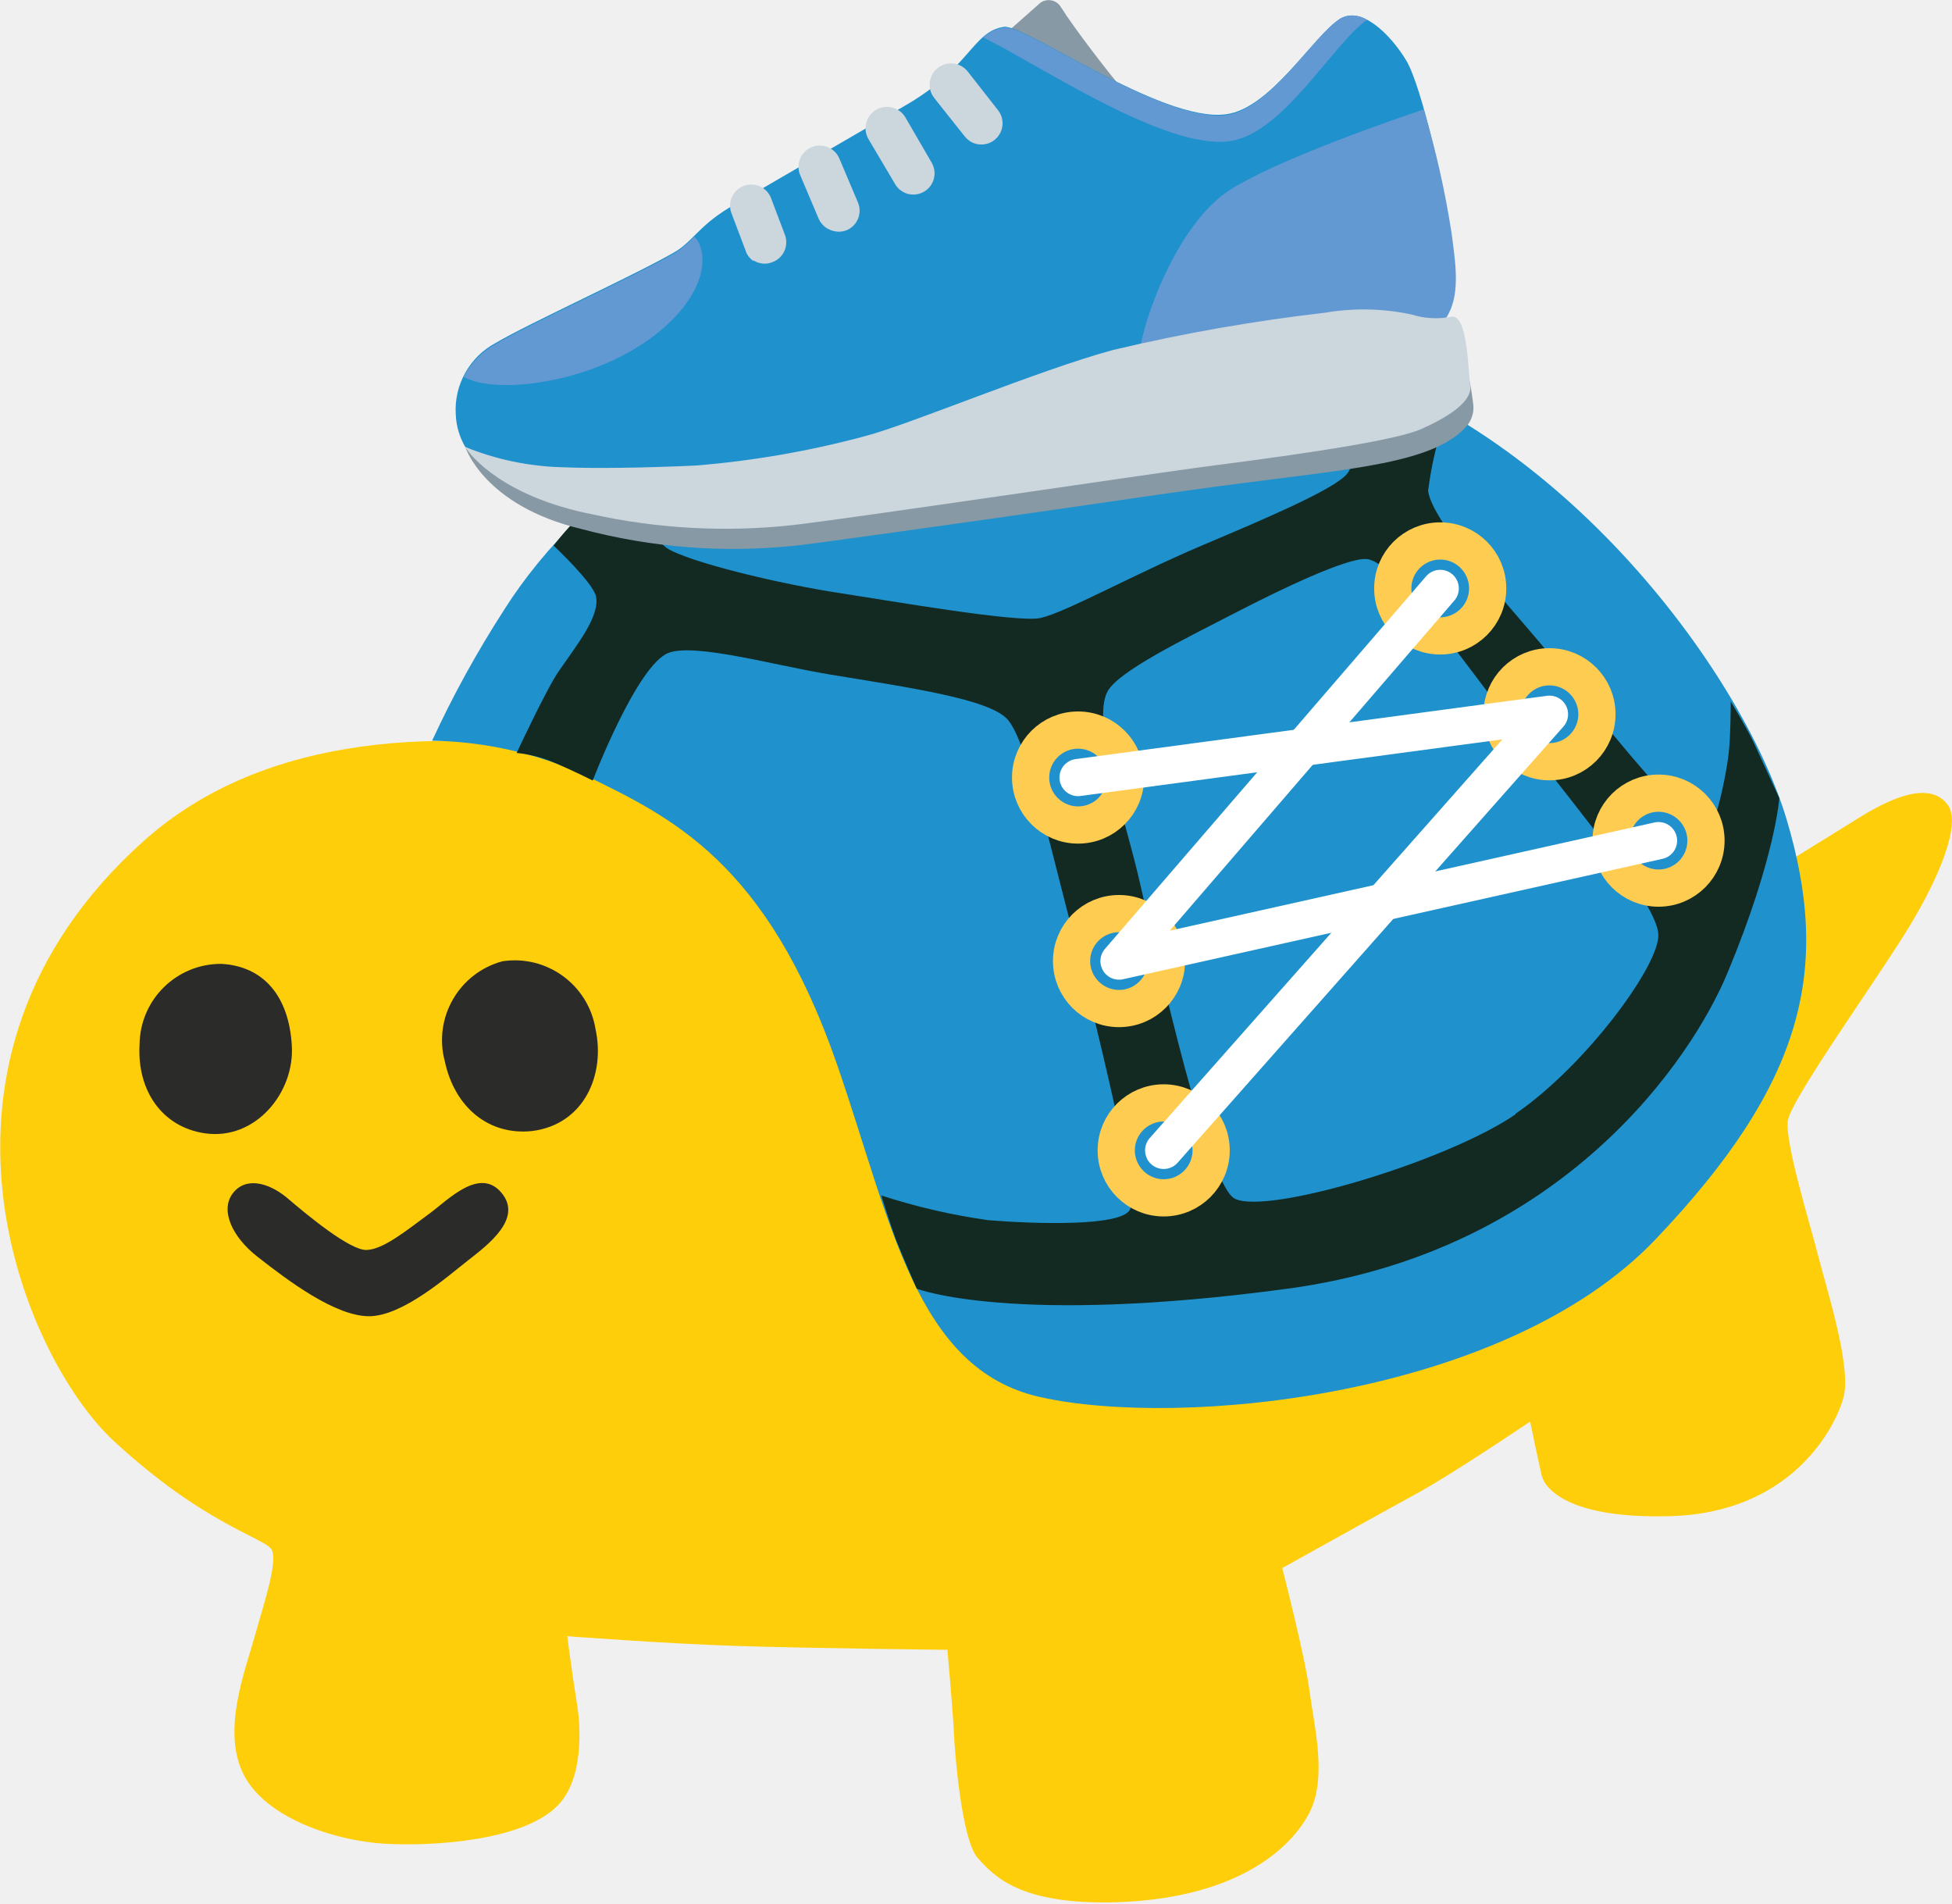
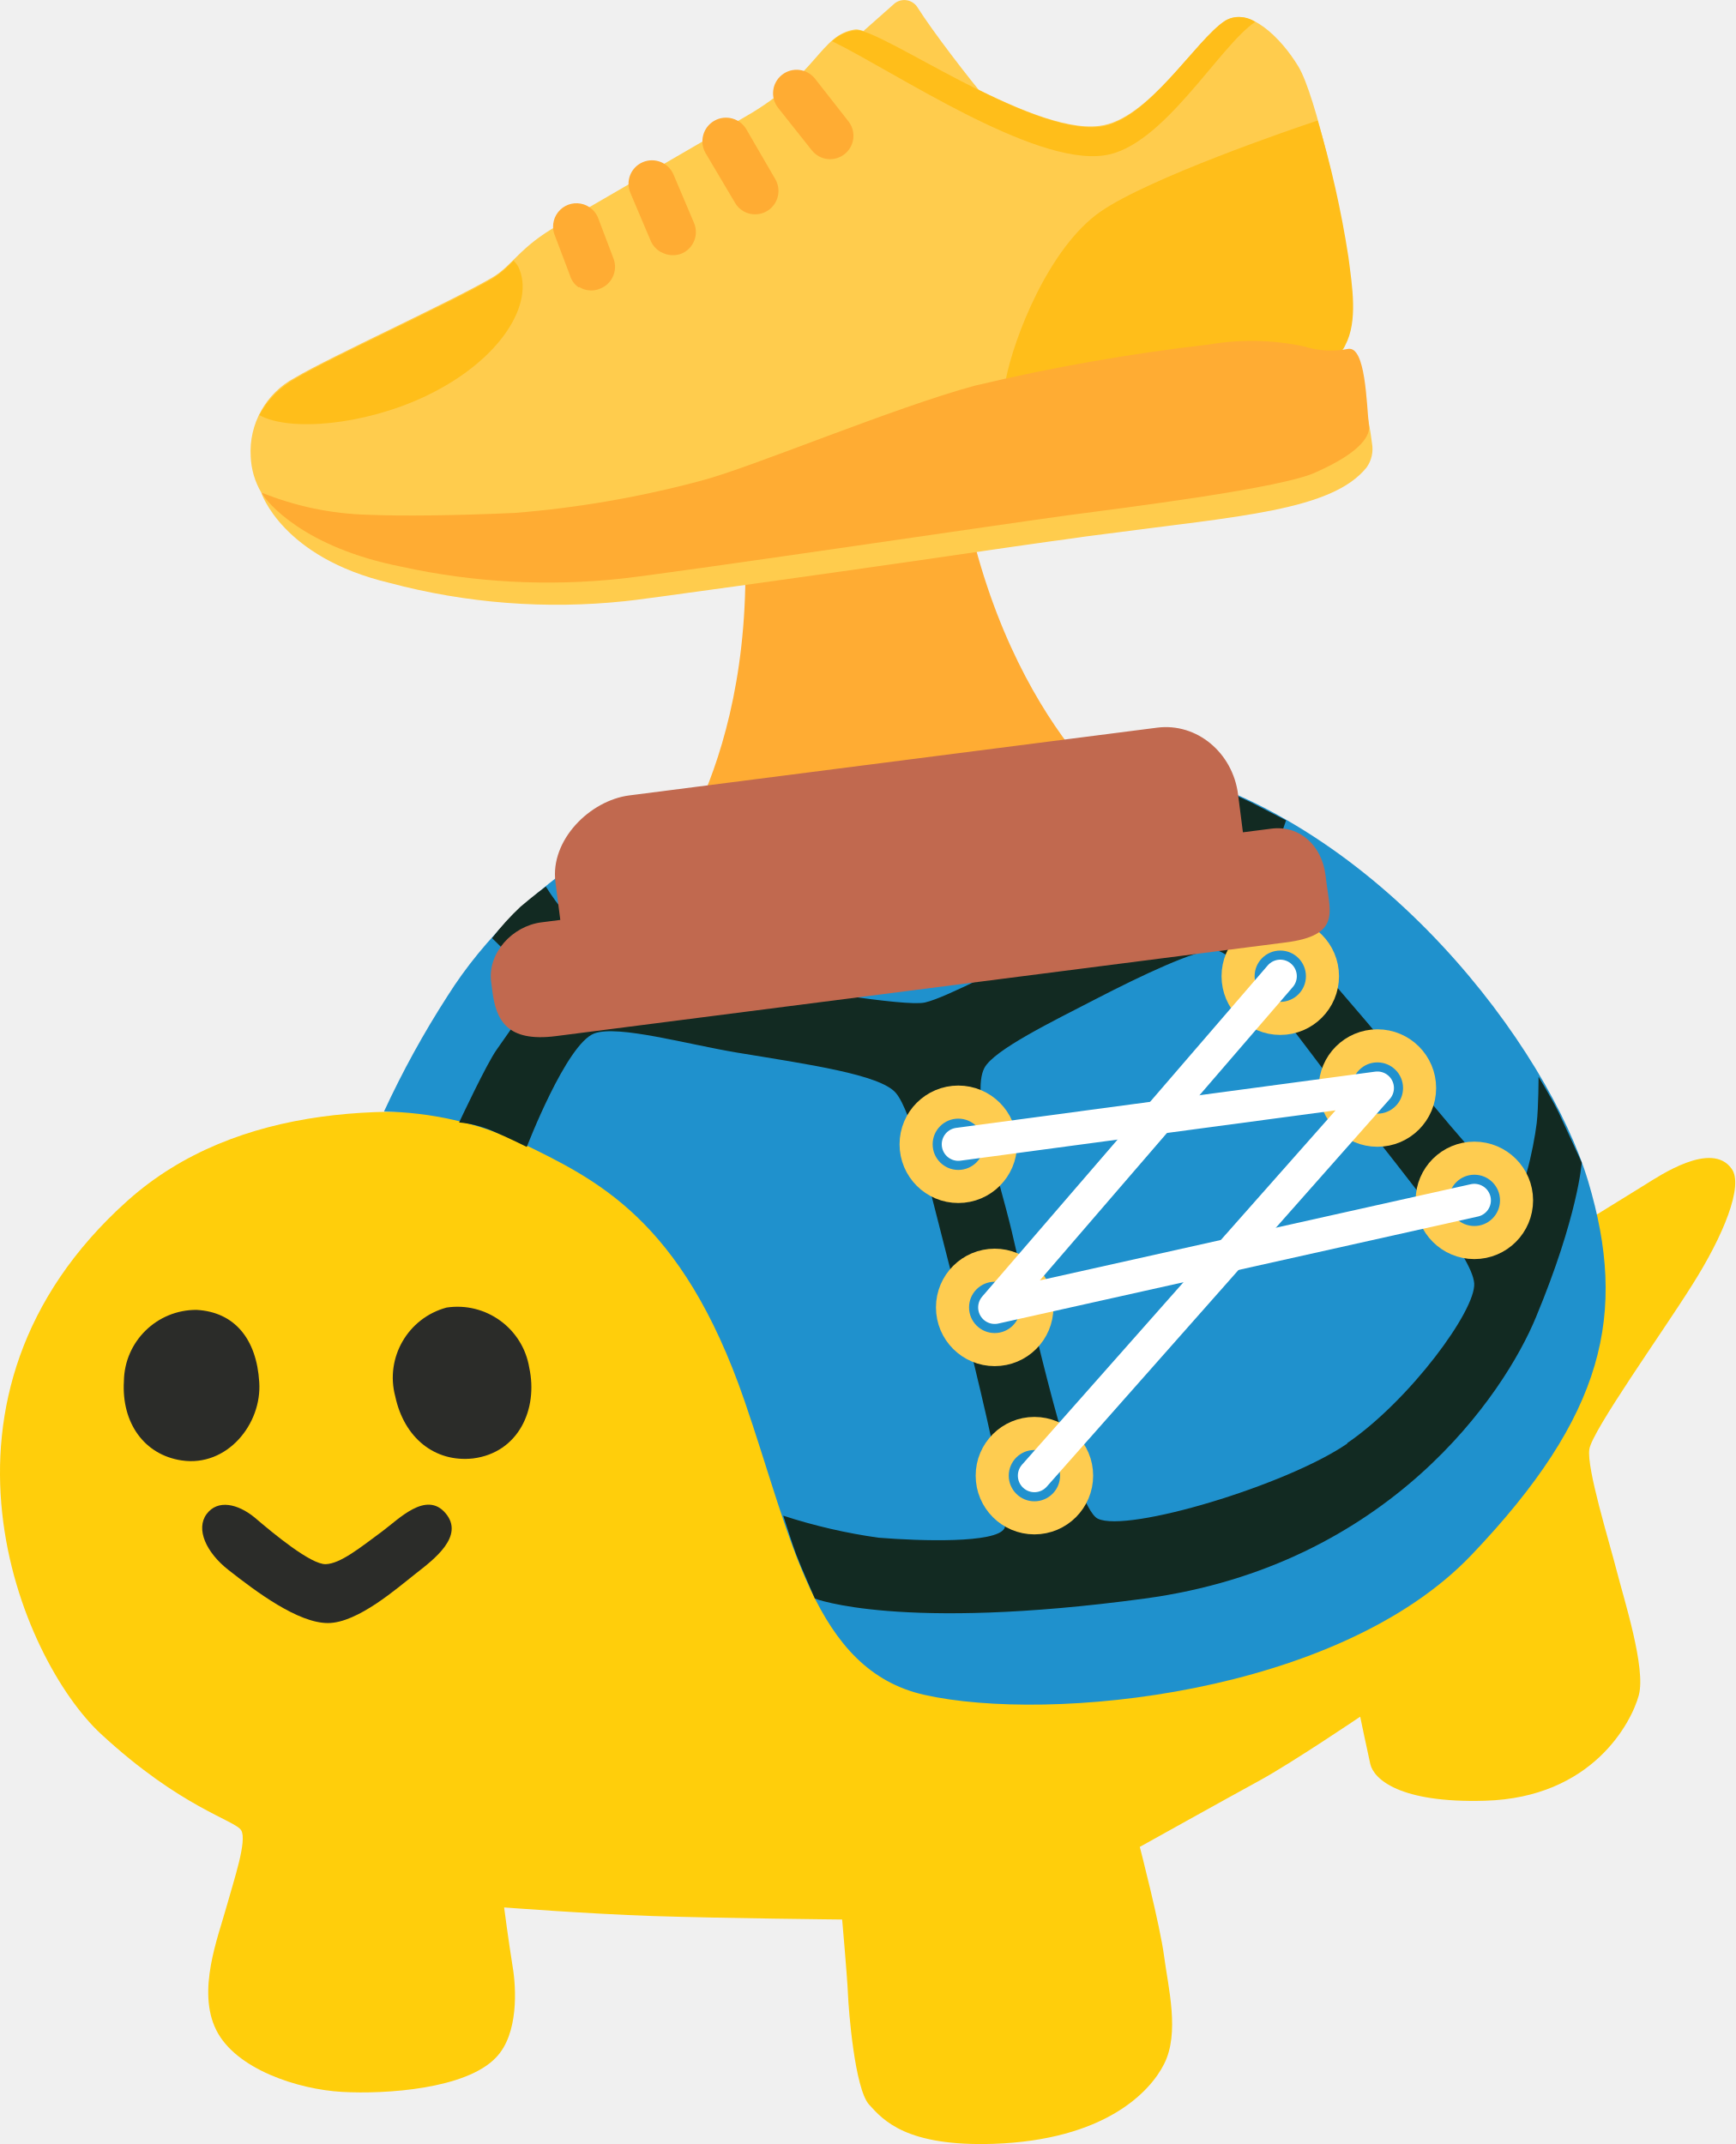
- <svg xmlns="http://www.w3.org/2000/svg" width="37mm" height="36.07mm" viewBox="0 0 104.89 102.23">
-   <defs>
-     <style>
+ <svg xmlns="http://www.w3.org/2000/svg" width="36.995mm" height="45.716mm" viewBox="0 0 104.875 129.568" version="1.1" id="svg54">
+   <defs id="defs4">
+     <style id="style2">
      .cls-1 {
        fill: #ffce0b;
      }

      .cls-2 {
        fill: #1f91cd;
      }

      .cls-3 {
        fill: #122a22;
      }

      .cls-4 {
        fill: #8899a6;
      }

      .cls-5 {
        fill: #6399d2;
      }

      .cls-6 {
        fill: #ccd6dd;
      }

      .cls-7 {
        fill: #2b2c29;
      }

      .cls-8 {
        fill: #2191ce;
        stroke: #fecc50;
      }

      .cls-8, .cls-9 {
        stroke-linejoin: round;
        stroke-width: 2px;
      }

      .cls-9 {
        fill: none;
        stroke: #fff;
        stroke-linecap: round;
      }
    </style>
  </defs>
-   <g id="Layer_2" data-name="Layer 2">
+   <g id="Layer_2" data-name="Layer 2" transform="translate(-0.01138548,27.39336)">
    <g id="grid">
      <g id="ml_copy" data-name="ml copy">
        <g id="thieves">
-           <g>
-             <path class="cls-1" d="M95.19,46.83l4.27-2.64c.86-.53,4-2.66,5.21-.95.73,1-.46,4-2.42,7.08-1.79,2.85-6,8.74-6.18,9.87s1.21,5.61,1.65,7.34,1.78,5.89,1.34,7.53-2.8,6.2-9.3,6.38c-5.16.15-6.72-1.31-6.93-2.22-.15-.66-.61-2.86-.61-2.86s-4.14,2.8-6.1,3.87-7.22,4-7.22,4,1.22,4.71,1.47,6.62.95,4.62,0,6.5c-.85,1.7-3.59,4.6-10.32,4.83-5.25.17-6.64-1.41-7.51-2.37s-1.24-5.7-1.28-6.7-.35-4.49-.35-4.49-7.13-.07-11.43-.21c-3.9-.13-9-.52-9-.52s.27,2.06.51,3.55c.23,1.32.37,4.11-1,5.52-1.79,1.9-6.63,2.23-9.3,2.08s-6.43-1.37-7.61-3.74.11-5.6.62-7.45c.45-1.62,1.26-4,.89-4.62s-3.64-1.35-8.48-5.83S-5.5,57,7.72,45.17s38.91-.58,40.27.2S95.19,46.83,95.19,46.83Z" />
-             <path class="cls-2" d="M52.77,18.37c-12.34,1.05-21.37,7.54-25.7,14.41a56.86,56.86,0,0,0-3.85,7,20.65,20.65,0,0,1,8.2,1.85C36,43.87,41.2,46.22,45,57.24c2.88,8.33,4.19,16.3,10.88,17.8,7.57,1.7,25,0,33.06-8.45S98.39,52,96,44s-12.57-21.76-26-25C64.12,17.67,58.37,17.9,52.77,18.37Z" />
-             <path class="cls-3" d="M94.22,39.85C93.81,39,93,37.68,93,37.68s0,1.82-.11,2.79c-.19,1.57-.92,4.85-1.43,4.39A105.24,105.24,0,0,1,84,36.07c-1.6-2.18-7.06-7.81-7.26-9.72a19.52,19.52,0,0,1,1-4.17l-2.14-1.1a21.18,21.18,0,0,0-2-.84s-.51,4.37-1.23,5.22-4.63,2.5-7.73,3.81c-3.75,1.59-7.36,3.61-8.73,3.92-1.2.27-8.11-.93-10.72-1.33-3.27-.49-8.22-1.68-9.38-2.44A13.73,13.73,0,0,1,33,26.18s-.77.57-1.53,1.22a15.79,15.79,0,0,0-1.72,1.9s2.13,2,2.28,2.74c.2,1.06-1,2.55-2,4-.61.85-2.27,4.4-2.27,4.4a6.72,6.72,0,0,1,1.93.48c1.11.47,2.16,1,2.16,1s2.39-6.23,4.08-6.86c1.44-.53,5.62.66,8.64,1.16,4.29.71,8.62,1.32,9.58,2.43s2.06,5.86,3.08,9.82c1.12,4.35,4,15.63,3.48,16.52s-5,.76-7.61.55a33.78,33.78,0,0,1-5.75-1.33s.59,1.85.78,2.34c.27.71,1.13,2.67,1.13,2.67s5.12,2,19.93,0,21.75-12.39,23.65-17c2.55-6.13,2.77-9.35,2.77-9.35S94.63,40.72,94.22,39.85Zm-12.78,20c-3.66,2.52-13.29,5.41-15.08,4.54-1.44-.7-4-12.23-5.2-17.37-.78-3.29-2.51-8.27-1.65-9.88.58-1.09,4.14-2.82,6.77-4.18s6.07-3,7.14-2.94c1.52.11,5,5.24,8.39,9.61s7.18,8.91,7.3,10.53S85.22,57.23,81.44,59.82Z" />
-             <g>
-               <path class="cls-4" d="M53.71,2.08,55.89.15A.76.76,0,0,1,57,.36c.75,1.19,2.57,3.54,3.26,4.35-2-.37-5.13-.61-6.25-1.42C53.58,3,53.29,2.39,53.71,2.08ZM25,24c.32.53,6.51,6.41,27.94,2.17,6.48-1.29,25.89-5.36,26-5.84,0,0,.14.65.21,1.27a1.55,1.55,0,0,1-.26,1.18c-1.69,2.11-6.25,2.38-12.78,3.25l-.93.12-.62.09c-1,.13-4,.56-7.4,1.06-4.71.68-14.14,2-14.41,2a31.63,31.63,0,0,1-11.5-.89C26,27.16,25,24,25,24Z" />
-               <path class="cls-2" d="M25,24a3.77,3.77,0,0,1-.51-1.74,4.07,4.07,0,0,1,2.15-3.85c1.77-1.05,7.54-3.67,9.63-4.89,1-.59,1.33-1.5,3.25-2.57l9.1-5.28c3.5-2,3.64-4,5.33-4.24,1.13-.15,8.48,5.15,11.91,4.7C68.26,5.85,70.56,1.93,72,1c1.14-.71,2.7.81,3.56,2.23s2.09,7.15,2.3,8.7.59,3.33,0,4.58l-.6,1.25s-28.93,7-36.31,7.57C28.35,26.26,25,24,25,24Z" />
-               <path class="cls-5" d="M52.83,2A2,2,0,0,1,54,1.47c1.13-.15,8.48,5.15,11.91,4.7C68.26,5.85,70.56,1.92,72,1a1.4,1.4,0,0,1,1.46.06c-1.76,1.17-4.51,6.13-7.38,6.51C62.61,8.06,55.88,3.49,52.83,2Z" />
-               <path class="cls-5" d="M61.29,18.54c.4-2.08,2.11-6.49,4.64-8.24,2.37-1.63,9.26-4,10.57-4.43A49.24,49.24,0,0,1,78,12.51c.19,1.46.47,3.13-.15,4.31a1.28,1.28,0,0,1-.45.54S61.27,18.62,61.29,18.54Z" />
-               <path class="cls-6" d="M52.18,7.61a1.14,1.14,0,0,0,1.45-1.7L52,3.83A1.14,1.14,0,1,0,50.2,5.25l1.65,2.08A1.26,1.26,0,0,0,52.18,7.61Zm-3.67,2.68a1.14,1.14,0,0,0,1.56-1.55L48.66,6.31a1.14,1.14,0,1,0-2,1.14L48.1,9.88A1.08,1.08,0,0,0,48.51,10.29Zm-4,2a1.16,1.16,0,0,0,1,.06,1.14,1.14,0,0,0,.59-1.49l-1-2.36A1.14,1.14,0,0,0,43,9.4l1,2.36A1.16,1.16,0,0,0,44.5,12.29Zm-4,1.7a1.1,1.1,0,0,0,1,.08,1.14,1.14,0,0,0,.67-1.46l-.72-1.9a1.14,1.14,0,1,0-2.13.8l.72,1.9A1.08,1.08,0,0,0,40.47,14ZM78,17a4.35,4.35,0,0,1-2.17-.12,12.35,12.35,0,0,0-4.64-.09,97.42,97.42,0,0,0-11.38,2c-4,1.08-10.92,4-13.33,4.63A50.64,50.64,0,0,1,37.36,25c-2.9.13-5.51.16-7.14.09A14.81,14.81,0,0,1,25,24c.29.5,2.08,2.68,6.83,3.62a33.33,33.33,0,0,0,10.75.58c2.92-.33,19.15-2.74,21.78-3.09S74.87,23.79,76.45,23C78.7,22,79.08,21.17,79,20.73,78.88,19.64,78.84,16.89,78,17Z" />
-               <path class="cls-5" d="M26.67,18.45c1.77-1.05,7.54-3.67,9.63-4.89a5.07,5.07,0,0,0,1-.86,1.18,1.18,0,0,1,.24.31c.82,1.72-.81,4.53-4.53,6.3-3,1.42-6.63,1.74-8.1.92A4.4,4.4,0,0,1,26.67,18.45Z" />
+           <g id="g48">
+             <path class="cls-1" d="m 95.19,46.83 4.27,-2.64 c 0.86,-0.53 4,-2.66 5.21,-0.95 0.73,1 -0.46,4 -2.42,7.08 -1.79,2.85 -6,8.74 -6.18,9.87 -0.18,1.13 1.21,5.61 1.65,7.34 0.44,1.73 1.78,5.89 1.34,7.53 -0.44,1.64 -2.8,6.2 -9.3,6.38 -5.16,0.15 -6.72,-1.31 -6.93,-2.22 -0.15,-0.66 -0.61,-2.86 -0.61,-2.86 0,0 -4.14,2.8 -6.1,3.87 -1.96,1.07 -7.22,4 -7.22,4 0,0 1.22,4.71 1.47,6.62 0.25,1.91 0.95,4.62 0,6.5 -0.85,1.7 -3.59,4.6 -10.32,4.83 -5.25,0.17 -6.64,-1.41 -7.51,-2.37 -0.87,-0.96 -1.24,-5.7 -1.28,-6.7 -0.04,-1 -0.35,-4.49 -0.35,-4.49 0,0 -7.13,-0.07 -11.43,-0.21 -3.9,-0.13 -9,-0.52 -9,-0.52 0,0 0.27,2.06 0.51,3.55 0.23,1.32 0.37,4.11 -1,5.52 -1.79,1.9 -6.63,2.23 -9.3,2.08 -2.67,-0.15 -6.43,-1.37 -7.61,-3.74 -1.18,-2.37 0.11,-5.6 0.62,-7.45 0.45,-1.62 1.26,-4 0.89,-4.62 C 14.22,82.61 10.95,81.88 6.11,77.4 1.27,72.92 -5.5,57 7.72,45.17 c 13.22,-11.83 38.91,-0.58 40.27,0.2 1.36,0.78 47.2,1.46 47.2,1.46 z" id="path6" />
+             <path class="cls-2" d="M 52.77,18.37 C 40.43,19.42 31.4,25.91 27.07,32.78 a 56.86,56.86 0 0 0 -3.85,7 20.65,20.65 0 0 1 8.2,1.85 C 36,43.87 41.2,46.22 45,57.24 c 2.88,8.33 4.19,16.3 10.88,17.8 7.57,1.7 25,0 33.06,-8.45 C 97,58.14 98.39,52 96,44 93.61,36 83.43,22.24 70,19 64.12,17.67 58.37,17.9 52.77,18.37 Z" id="path8" />
+             <path class="cls-3" d="M 94.22,39.85 C 93.81,39 93,37.68 93,37.68 c 0,0 0,1.82 -0.11,2.79 -0.19,1.57 -0.92,4.85 -1.43,4.39 A 105.24,105.24 0 0 1 84,36.07 c -1.6,-2.18 -7.06,-7.81 -7.26,-9.72 a 19.52,19.52 0 0 1 1,-4.17 l -2.14,-1.1 a 21.18,21.18 0 0 0 -2,-0.84 c 0,0 -0.51,4.37 -1.23,5.22 -0.72,0.85 -4.63,2.5 -7.73,3.81 -3.75,1.59 -7.36,3.61 -8.73,3.92 -1.2,0.27 -8.11,-0.93 -10.72,-1.33 -3.27,-0.49 -8.22,-1.68 -9.38,-2.44 A 13.73,13.73 0 0 1 33,26.18 c 0,0 -0.77,0.57 -1.53,1.22 a 15.79,15.79 0 0 0 -1.72,1.9 c 0,0 2.13,2 2.28,2.74 0.2,1.06 -1,2.55 -2,4 -0.61,0.85 -2.27,4.4 -2.27,4.4 a 6.72,6.72 0 0 1 1.93,0.48 c 1.11,0.47 2.16,1 2.16,1 0,0 2.39,-6.23 4.08,-6.86 1.44,-0.53 5.62,0.66 8.64,1.16 4.29,0.71 8.62,1.32 9.58,2.43 0.96,1.11 2.06,5.86 3.08,9.82 1.12,4.35 4,15.63 3.48,16.52 -0.52,0.89 -5,0.76 -7.61,0.55 a 33.78,33.78 0 0 1 -5.75,-1.33 c 0,0 0.59,1.85 0.78,2.34 0.27,0.71 1.13,2.67 1.13,2.67 0,0 5.12,2 19.93,0 14.81,-2 21.75,-12.39 23.65,-17 2.55,-6.13 2.77,-9.35 2.77,-9.35 0,0 -0.98,-2.15 -1.39,-3.02 z m -12.78,20 c -3.66,2.52 -13.29,5.41 -15.08,4.54 -1.44,-0.7 -4,-12.23 -5.2,-17.37 -0.78,-3.29 -2.51,-8.27 -1.65,-9.88 0.58,-1.09 4.14,-2.82 6.77,-4.18 2.63,-1.36 6.07,-3 7.14,-2.94 1.52,0.11 5,5.24 8.39,9.61 3.39,4.37 7.18,8.91 7.3,10.53 0.12,1.62 -3.89,7.07 -7.67,9.66 z" id="path10" />
+             <g id="g24" style="display:none">
+               <path class="cls-4" d="M 53.71,2.08 55.89,0.15 A 0.76,0.76 0 0 1 57,0.36 C 57.75,1.55 59.57,3.9 60.26,4.71 58.26,4.34 55.13,4.1 54.01,3.29 53.58,3 53.29,2.39 53.71,2.08 Z M 25,24 c 0.32,0.53 6.51,6.41 27.94,2.17 6.48,-1.29 25.89,-5.36 26,-5.84 0,0 0.14,0.65 0.21,1.27 a 1.55,1.55 0 0 1 -0.26,1.18 c -1.69,2.11 -6.25,2.38 -12.78,3.25 l -0.93,0.12 -0.62,0.09 c -1,0.13 -4,0.56 -7.4,1.06 -4.71,0.68 -14.14,2 -14.41,2 A 31.63,31.63 0 0 1 31.25,28.41 C 26,27.16 25,24 25,24 Z" id="path12" />
+               <path class="cls-2" d="m 25,24 a 3.77,3.77 0 0 1 -0.51,-1.74 4.07,4.07 0 0 1 2.15,-3.85 c 1.77,-1.05 7.54,-3.67 9.63,-4.89 1,-0.59 1.33,-1.5 3.25,-2.57 l 9.1,-5.28 c 3.5,-2 3.64,-4 5.33,-4.24 1.13,-0.15 8.48,5.15 11.91,4.7 2.4,-0.28 4.7,-4.2 6.14,-5.13 1.14,-0.71 2.7,0.81 3.56,2.23 0.86,1.42 2.09,7.15 2.3,8.7 0.21,1.55 0.59,3.33 0,4.58 l -0.6,1.25 c 0,0 -28.93,7 -36.31,7.57 C 28.35,26.26 25,24 25,24 Z" id="path14" />
+               <path class="cls-5" d="M 52.83,2 A 2,2 0 0 1 54,1.47 C 55.13,1.32 62.48,6.62 65.91,6.17 68.26,5.85 70.56,1.92 72,1 a 1.4,1.4 0 0 1 1.46,0.06 C 71.7,2.23 68.95,7.19 66.08,7.57 62.61,8.06 55.88,3.49 52.83,2 Z" id="path16" />
+               <path class="cls-5" d="m 61.29,18.54 c 0.4,-2.08 2.11,-6.49 4.64,-8.24 2.37,-1.63 9.26,-4 10.57,-4.43 a 49.24,49.24 0 0 1 1.5,6.64 c 0.19,1.46 0.47,3.13 -0.15,4.31 a 1.28,1.28 0 0 1 -0.45,0.54 c 0,0 -16.13,1.26 -16.11,1.18 z" id="path18" />
+               <path class="cls-6" d="m 52.18,7.61 a 1.14,1.14 0 0 0 1.45,-1.7 L 52,3.83 a 1.146,1.146 0 1 0 -1.8,1.42 l 1.65,2.08 a 1.26,1.26 0 0 0 0.33,0.28 z m -3.67,2.68 A 1.14,1.14 0 0 0 50.07,8.74 L 48.66,6.31 a 1.151,1.151 0 1 0 -2,1.14 l 1.44,2.43 a 1.08,1.08 0 0 0 0.41,0.41 z m -4,2 a 1.16,1.16 0 0 0 1,0.06 1.14,1.14 0 0 0 0.59,-1.49 L 45.1,8.5 A 1.142,1.142 0 0 0 43,9.4 l 1,2.36 a 1.16,1.16 0 0 0 0.5,0.53 z m -4,1.7 a 1.1,1.1 0 0 0 1,0.08 1.14,1.14 0 0 0 0.67,-1.46 l -0.72,-1.9 a 1.14,1.14 0 1 0 -2.13,0.8 l 0.72,1.9 A 1.08,1.08 0 0 0 40.47,14 Z M 78,17 a 4.35,4.35 0 0 1 -2.17,-0.12 12.35,12.35 0 0 0 -4.64,-0.09 97.42,97.42 0 0 0 -11.38,2 c -4,1.08 -10.92,4 -13.33,4.63 A 50.64,50.64 0 0 1 37.36,25 c -2.9,0.13 -5.51,0.16 -7.14,0.09 A 14.81,14.81 0 0 1 25,24 c 0.29,0.5 2.08,2.68 6.83,3.62 A 33.33,33.33 0 0 0 42.58,28.2 C 45.5,27.87 61.73,25.46 64.36,25.11 66.99,24.76 74.87,23.79 76.45,23 78.7,22 79.08,21.17 79,20.73 78.88,19.64 78.84,16.89 78,17 Z" id="path20" />
+               <path class="cls-5" d="m 26.67,18.45 c 1.77,-1.05 7.54,-3.67 9.63,-4.89 a 5.07,5.07 0 0 0 1,-0.86 1.18,1.18 0 0 1 0.24,0.31 c 0.82,1.72 -0.81,4.53 -4.53,6.3 -3,1.42 -6.63,1.74 -8.1,0.92 a 4.4,4.4 0 0 1 1.76,-1.78 z" id="path22" />
            </g>
-             <path class="cls-7" d="M32,55.27c.54,2.49-.64,5.13-3.4,5.48C26.3,61,24.44,59.52,23.9,57A4.39,4.39,0,0,1,27,51.63,4.4,4.4,0,0,1,32,55.27Z" />
-             <path class="cls-7" d="M15.68,56.14c.17,2.52-1.94,5.14-4.69,4.73-2.27-.34-3.64-2.28-3.49-4.79a4.37,4.37,0,0,1,4.4-4.31C14.18,51.9,15.52,53.52,15.68,56.14Z" />
-             <path class="cls-7" d="M23.11,65.16c1-.74,2.66-2.48,3.83-1.1s-.7,2.79-1.79,3.64-3.51,3-5.32,3-4.33-1.89-6-3.2c-1.37-1.07-2-2.49-1.33-3.39s1.88-.62,2.89.2c1.17,1,3.42,2.86,4.31,2.83S21.77,66.15,23.11,65.16Z" />
-             <circle class="cls-8" cx="57.93" cy="41.76" r="2.55" />
-             <circle class="cls-8" cx="77.39" cy="31.6" r="2.55" />
-             <circle class="cls-8" cx="62.53" cy="61.79" r="2.55" />
-             <circle class="cls-8" cx="89.12" cy="45.15" r="2.55" />
-             <circle class="cls-8" cx="60.13" cy="51.62" r="2.55" />
-             <circle class="cls-8" cx="83.26" cy="38.36" r="2.55" />
-             <polyline class="cls-9" points="89.12 45.15 60.13 51.62 77.39 31.6" />
-             <polyline class="cls-9" points="62.53 61.79 83.26 38.36 57.93 41.76" />
+             <path class="cls-7" d="m 32,55.27 c 0.54,2.49 -0.64,5.13 -3.4,5.48 C 26.3,61 24.44,59.52 23.9,57 a 4.39,4.39 0 0 1 3.1,-5.37 4.4,4.4 0 0 1 5,3.64 z" id="path26" />
+             <path class="cls-7" d="m 15.68,56.14 c 0.17,2.52 -1.94,5.14 -4.69,4.73 C 8.72,60.53 7.35,58.59 7.5,56.08 a 4.37,4.37 0 0 1 4.4,-4.31 c 2.28,0.13 3.62,1.75 3.78,4.37 z" id="path28" />
+             <path class="cls-7" d="m 23.11,65.16 c 1,-0.74 2.66,-2.48 3.83,-1.1 1.17,1.38 -0.7,2.79 -1.79,3.64 -1.09,0.85 -3.51,3 -5.32,3 -1.81,0 -4.33,-1.89 -6,-3.2 -1.37,-1.07 -2,-2.49 -1.33,-3.39 0.67,-0.9 1.88,-0.62 2.89,0.2 1.17,1 3.42,2.86 4.31,2.83 0.89,-0.03 2.07,-0.99 3.41,-1.98 z" id="path30" />
+             <circle class="cls-8" cx="57.93" cy="41.76" r="2.55" id="circle32" />
+             <circle class="cls-8" cx="77.39" cy="31.6" r="2.55" id="circle34" />
+             <circle class="cls-8" cx="62.53" cy="61.79" r="2.55" id="circle36" />
+             <circle class="cls-8" cx="89.12" cy="45.15" r="2.55" id="circle38" />
+             <circle class="cls-8" cx="60.13" cy="51.62" r="2.55" id="circle40" />
+             <circle class="cls-8" cx="83.26" cy="38.36" r="2.55" id="circle42" />
+             <polyline class="cls-9" points="89.12 45.15 60.13 51.62 77.39 31.6" id="polyline44" />
+             <polyline class="cls-9" points="62.53 61.79 83.26 38.36 57.93 41.76" id="polyline46" />
          </g>
        </g>
      </g>
    </g>
  </g>
+   <g id="g2440" transform="matrix(0.857288,0,0,0.857288,119.793,28.69447)">
+     <path fill="#ffac33" d="m -72.375,-2.097 c -2.388,-18.603 -7.243,0.93 -7.243,0.93 0,0 -10.409,-17.573 -8.021,1.03 C -85.25,18.465 -93.005,27.728 -93.005,27.728 l 32.864,-4.219 c -0.003,3.45e-4 -9.846,-7.003 -12.234,-25.606 z" id="path736" style="stroke-width:2.696" />
+     <path fill="#c1694f" d="m -52.109,25.196 c 0.379,2.952 1.293,5.269 -1.658,5.648 l -42.778,5.491 c -2.954,0.379 -3.31,-2.01 -3.689,-4.962 l -0.343,-2.674 c -0.379,-2.952 2.426,-5.747 5.212,-6.104 l 37.209,-4.776 c 2.786,-0.358 5.326,1.751 5.705,4.703 z" id="path740" style="stroke-width:2.696" />
+     <path fill="#c1694f" d="m -46.204,28.854 c 0.261,2.032 0.913,3.62 -2.875,4.106 l -51.467,6.607 c -3.454,0.443 -4.216,-1.13 -4.477,-3.162 l -0.086,-0.668 c -0.261,-2.032 1.501,-3.93 3.533,-4.19 l 51.467,-6.607 c 2.029,-0.26 3.558,1.215 3.819,3.247 z" id="path742" style="stroke-width:2.696" />
+     <g id="g3324" style="display:inline" transform="matrix(1.446197,0,0,1.446197,-157.4768,-33.47718)">
+       <path class="cls-4" d="M 53.71,2.08 55.89,0.15 A 0.76,0.76 0 0 1 57,0.36 C 57.75,1.55 59.57,3.9 60.26,4.71 58.26,4.34 55.13,4.1 54.01,3.29 53.58,3 53.29,2.39 53.71,2.08 Z M 25,24 c 0.32,0.53 6.51,6.41 27.94,2.17 6.48,-1.29 25.89,-5.36 26,-5.84 0,0 0.14,0.65 0.21,1.27 a 1.55,1.55 0 0 1 -0.26,1.18 c -1.69,2.11 -6.25,2.38 -12.78,3.25 l -0.93,0.12 -0.62,0.09 c -1,0.13 -4,0.56 -7.4,1.06 -4.71,0.68 -14.14,2 -14.41,2 A 31.63,31.63 0 0 1 31.25,28.41 C 26,27.16 25,24 25,24 Z" id="path3312" style="fill:#ffcc4d;fill-opacity:1" />
+       <path class="cls-2" d="m 25,24 a 3.77,3.77 0 0 1 -0.51,-1.74 4.07,4.07 0 0 1 2.15,-3.85 c 1.77,-1.05 7.54,-3.67 9.63,-4.89 1,-0.59 1.33,-1.5 3.25,-2.57 l 9.1,-5.28 c 3.5,-2 3.64,-4 5.33,-4.24 1.13,-0.15 8.48,5.15 11.91,4.7 2.4,-0.28 4.7,-4.2 6.14,-5.13 1.14,-0.71 2.7,0.81 3.56,2.23 0.86,1.42 2.09,7.15 2.3,8.7 0.21,1.55 0.59,3.33 0,4.58 l -0.6,1.25 c 0,0 -28.93,7 -36.31,7.57 C 28.35,26.26 25,24 25,24 Z" id="path3314" style="fill:#ffcc4d;fill-opacity:1" />
+       <path class="cls-5" d="M 52.83,2 A 2,2 0 0 1 54,1.47 C 55.13,1.32 62.48,6.62 65.91,6.17 68.26,5.85 70.56,1.92 72,1 a 1.4,1.4 0 0 1 1.46,0.06 C 71.7,2.23 68.95,7.19 66.08,7.57 62.61,8.06 55.88,3.49 52.83,2 Z" id="path3316" style="fill:#ffbe1a;fill-opacity:1" />
+       <path class="cls-5" d="m 61.29,18.54 c 0.4,-2.08 2.11,-6.49 4.64,-8.24 2.37,-1.63 9.26,-4 10.57,-4.43 a 49.24,49.24 0 0 1 1.5,6.64 c 0.19,1.46 0.47,3.13 -0.15,4.31 a 1.28,1.28 0 0 1 -0.45,0.54 c 0,0 -16.13,1.26 -16.11,1.18 z" id="path3318" style="fill:#ffbe1a;fill-opacity:1" />
+       <path class="cls-6" d="m 52.18,7.61 a 1.14,1.14 0 0 0 1.45,-1.7 L 52,3.83 a 1.146,1.146 0 1 0 -1.8,1.42 l 1.65,2.08 a 1.26,1.26 0 0 0 0.33,0.28 z m -3.67,2.68 A 1.14,1.14 0 0 0 50.07,8.74 L 48.66,6.31 a 1.151,1.151 0 1 0 -2,1.14 l 1.44,2.43 a 1.08,1.08 0 0 0 0.41,0.41 z m -4,2 a 1.16,1.16 0 0 0 1,0.06 1.14,1.14 0 0 0 0.59,-1.49 L 45.1,8.5 A 1.142,1.142 0 0 0 43,9.4 l 1,2.36 a 1.16,1.16 0 0 0 0.5,0.53 z m -4,1.7 a 1.1,1.1 0 0 0 1,0.08 1.14,1.14 0 0 0 0.67,-1.46 l -0.72,-1.9 a 1.14,1.14 0 1 0 -2.13,0.8 l 0.72,1.9 A 1.08,1.08 0 0 0 40.47,14 Z M 78,17 a 4.35,4.35 0 0 1 -2.17,-0.12 12.35,12.35 0 0 0 -4.64,-0.09 97.42,97.42 0 0 0 -11.38,2 c -4,1.08 -10.92,4 -13.33,4.63 A 50.64,50.64 0 0 1 37.36,25 c -2.9,0.13 -5.51,0.16 -7.14,0.09 A 14.81,14.81 0 0 1 25,24 c 0.29,0.5 2.08,2.68 6.83,3.62 A 33.33,33.33 0 0 0 42.58,28.2 C 45.5,27.87 61.73,25.46 64.36,25.11 66.99,24.76 74.87,23.79 76.45,23 78.7,22 79.08,21.17 79,20.73 78.88,19.64 78.84,16.89 78,17 Z" id="path3320" style="fill:#ffac33;fill-opacity:1" />
+       <path class="cls-5" d="m 26.67,18.45 c 1.77,-1.05 7.54,-3.67 9.63,-4.89 a 5.07,5.07 0 0 0 1,-0.86 1.18,1.18 0 0 1 0.24,0.31 c 0.82,1.72 -0.81,4.53 -4.53,6.3 -3,1.42 -6.63,1.74 -8.1,0.92 a 4.4,4.4 0 0 1 1.76,-1.78 z" id="path3322" style="fill:#ffbe1a;fill-opacity:1" />
+     </g>
+   </g>
</svg>
